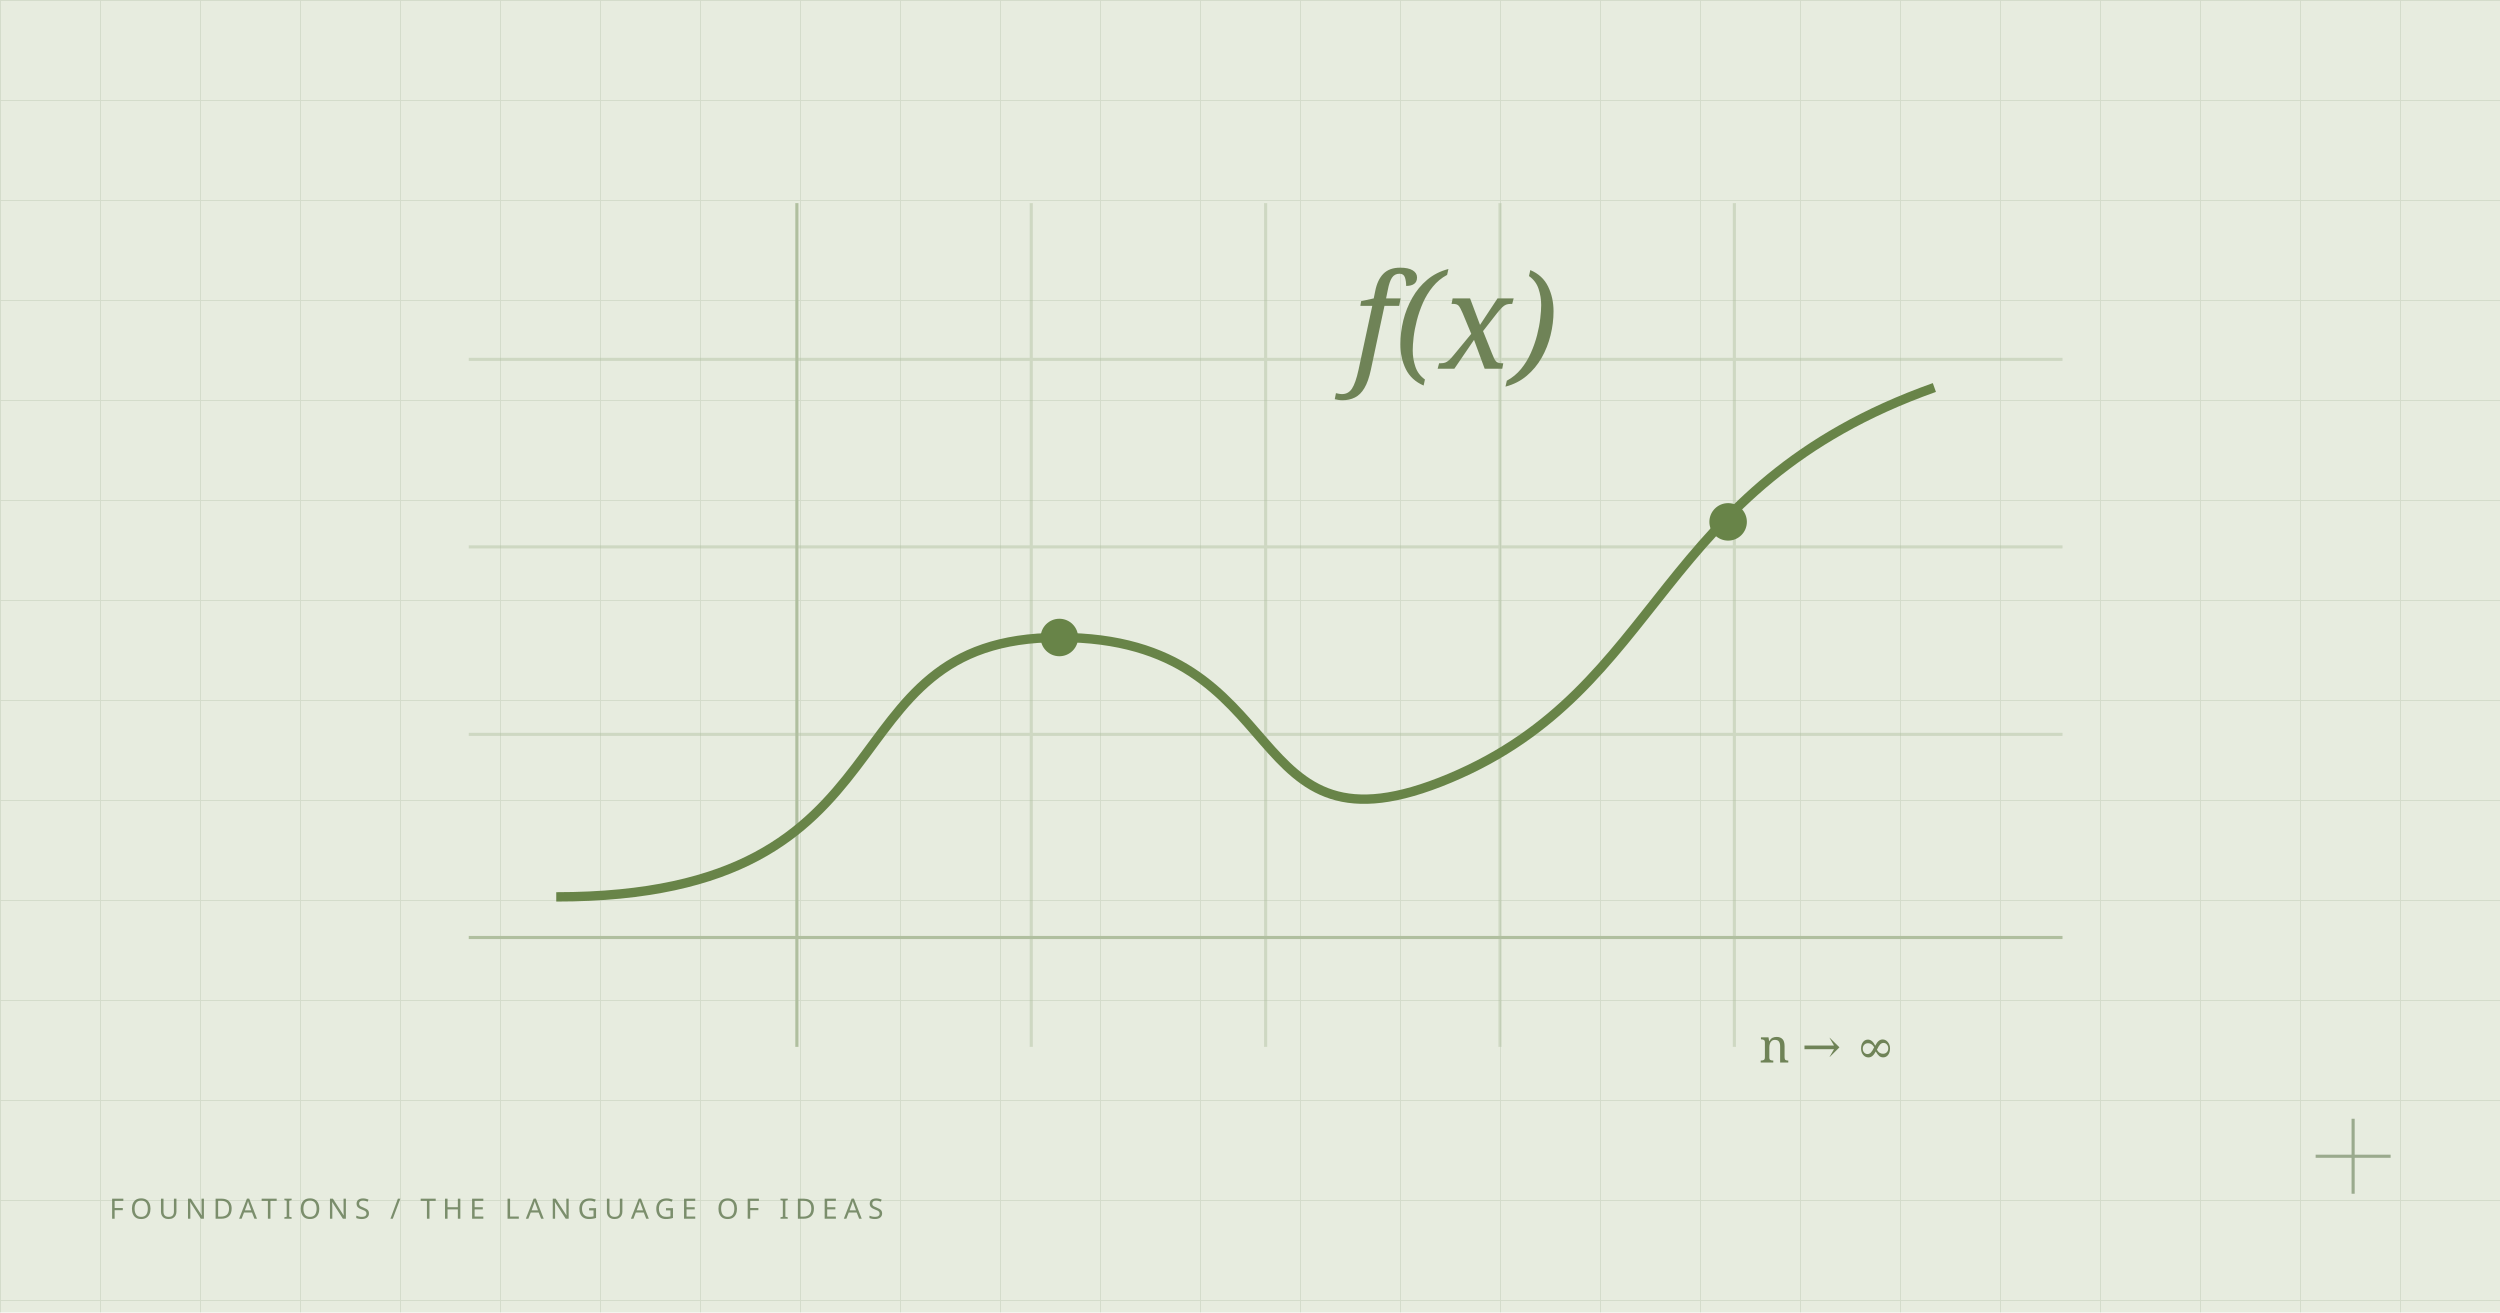
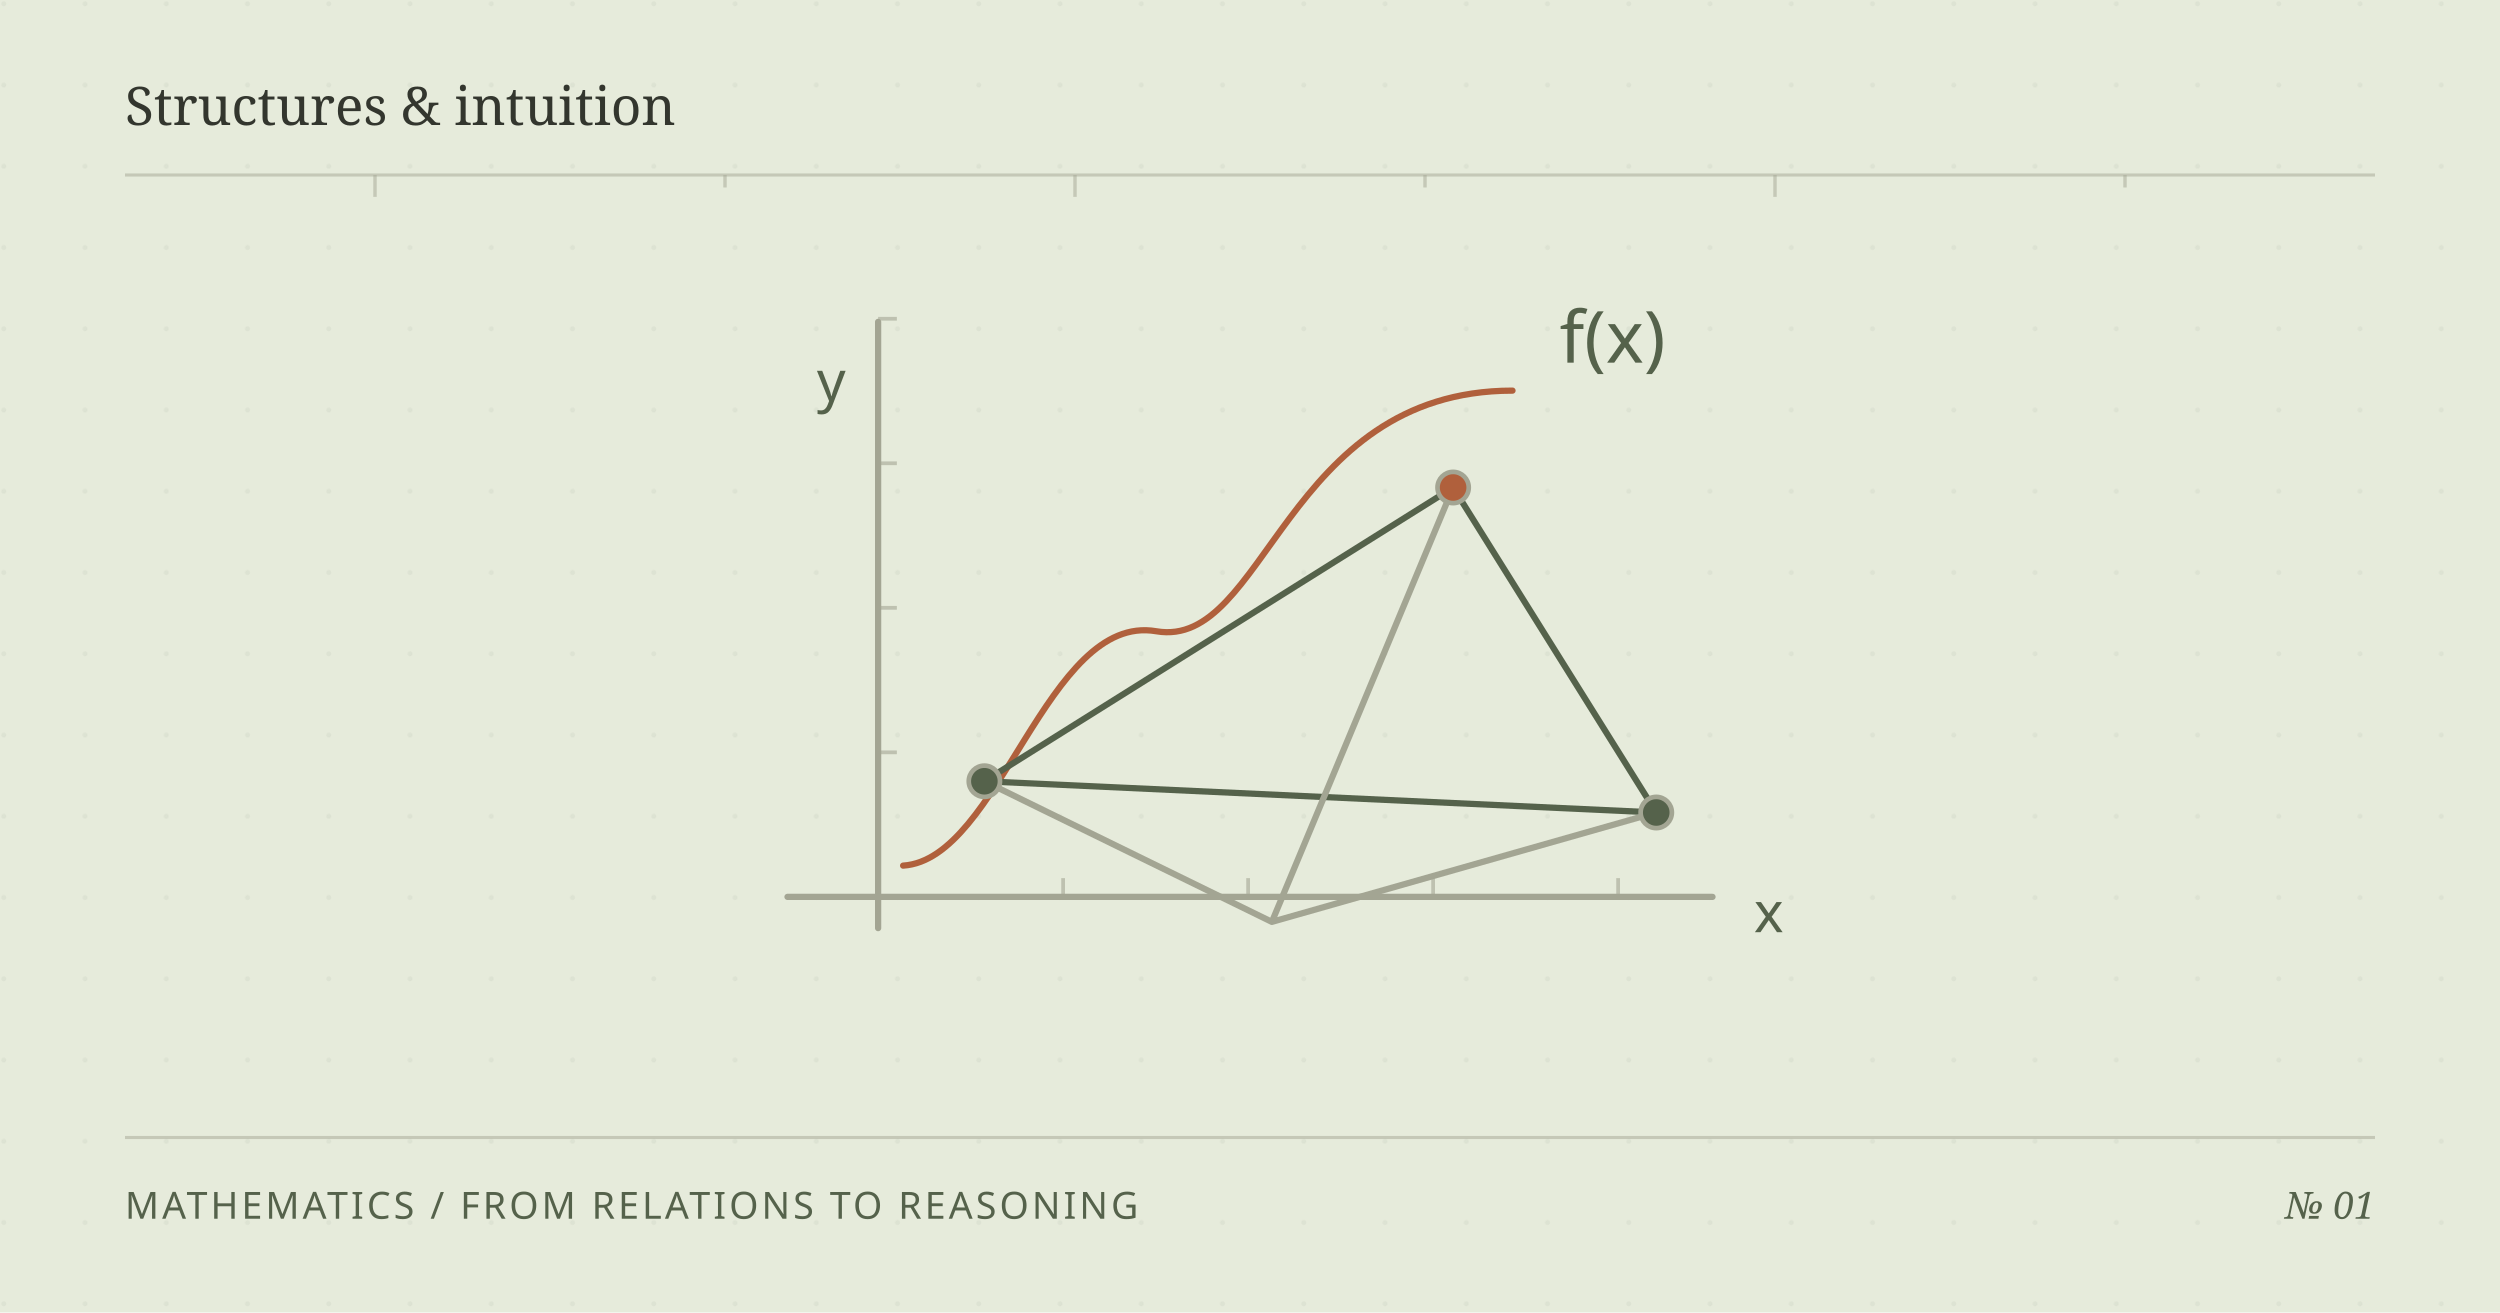
- <svg xmlns="http://www.w3.org/2000/svg" width="800" height="420" viewBox="0 0 800 420" fill="none" color="#4d673c">
-   <rect width="800" height="420" fill="#e7ecdf" />
+ <svg xmlns="http://www.w3.org/2000/svg" width="800" height="420" viewBox="0 0 800 420" fill="none">
+   <rect width="800" height="420" fill="#e6ebdb" />
  <defs>
-     <pattern id="grid" width="32" height="32" patternUnits="userSpaceOnUse">
-       <path d="M32 0H0v32" fill="none" stroke="currentColor" stroke-width=".6" opacity=".13" />
+     <pattern id="g-post-math" width="26" height="26" patternUnits="userSpaceOnUse">
+       <circle cx="1.2" cy="1.2" r=".8" fill="#33362e" opacity=".05" />
    </pattern>
  </defs>
-   <rect width="800" height="420" fill="url(#grid)" />
-   <g stroke="#b0bf9f">
-     <path d="M150 300h510M255 65v270" />
-     <path d="M150 115h510M150 175h510M150 235h510M330 65v270M405 65v270M480 65v270M555 65v270" opacity=".45" />
-   </g>
-   <path d="M178 287c118 0 84-83 161-83s56 74 125 45 65-93 155-125" stroke="#688448" stroke-width="3" />
-   <circle cx="339" cy="204" r="6" fill="#688448" />
-   <circle cx="553" cy="167" r="6" fill="#688448" />
-   <text x="433" y="118" font-family="Georgia,serif" font-style="italic" font-size="42" fill="#6f8357">f(x)</text>
-   <text x="563" y="340" font-family="Georgia,serif" font-size="15" fill="#6f8357">n → ∞</text>
-   <text x="35" y="390" font-family="sans-serif" font-size="9" letter-spacing="2" fill="#4d673c" opacity=".7">FOUNDATIONS / THE LANGUAGE OF IDEAS</text>
-   <path d="M741 370h24m-12-12v24" stroke="#4d673c" opacity=".5" />
+   <rect width="800" height="420" fill="url(#g-post-math)" />
+   <path d="M40 56h720M40 364h720" stroke="#a3a593" opacity=".5" />
+   <path d="M120 56v7" stroke="#a3a593" stroke-width="1.1" opacity=".5" />
+   <path d="M232 56v4" stroke="#a3a593" stroke-width="1.1" opacity=".5" />
+   <path d="M344 56v7" stroke="#a3a593" stroke-width="1.1" opacity=".5" />
+   <path d="M456 56v4" stroke="#a3a593" stroke-width="1.1" opacity=".5" />
+   <path d="M568 56v7" stroke="#a3a593" stroke-width="1.1" opacity=".5" />
+   <path d="M680 56v4" stroke="#a3a593" stroke-width="1.1" opacity=".5" />
+   <text x="40" y="40" font-family="Georgia,serif" font-size="17" fill="#33362e">Structures &amp; intuition</text>
+   <text x="40" y="390" font-family="sans-serif" font-size="12" letter-spacing="1" fill="#55624b">MATHEMATICS / FROM RELATIONS TO REASONING</text>
+   <text x="760" y="390" font-family="Georgia,serif" font-size="12" font-style="italic" fill="#55624b" text-anchor="end">№ 01</text>
+   <path d="M252 287h296M281 297V103" stroke="#a3a593" stroke-width="2" stroke-linecap="round" stroke-linejoin="round" fill="none" />
+   <path d="M340.2 287v-6M281 240.75h6" stroke="#a3a593" stroke-width="1.2" opacity=".6" />
+   <path d="M399.4 287v-6M281 194.5h6" stroke="#a3a593" stroke-width="1.2" opacity=".6" />
+   <path d="M458.6 287v-6M281 148.25h6" stroke="#a3a593" stroke-width="1.2" opacity=".6" />
+   <path d="M517.8 287v-6M281 102h6" stroke="#a3a593" stroke-width="1.2" opacity=".6" />
+   <path d="M289 277C320 275 335 196 370 202S411 125 484 125" stroke="#b0603c" stroke-width="2" stroke-linecap="round" stroke-linejoin="round" fill="none" />
+   <path d="M315 250 465 156 530 260Z" stroke="#55624b" stroke-width="2" stroke-linecap="round" stroke-linejoin="round" fill="none" />
+   <path d="M465 156 407 295 315 250M407 295l123-35" stroke="#a3a593" stroke-width="2" stroke-linecap="round" stroke-linejoin="round" fill="none" />
+   <circle cx="315" cy="250" r="5" fill="#55624b" stroke="#a3a593" stroke-width="1.5" />
+   <circle cx="465" cy="156" r="5" fill="#b0603c" stroke="#a3a593" stroke-width="1.5" />
+   <circle cx="530" cy="260" r="5" fill="#55624b" stroke="#a3a593" stroke-width="1.5" />
+   <text x="516" y="116.05" font-family="sans-serif" font-size="23" fill="#55624b" text-anchor="middle">f(x)</text>
+   <text x="566" y="298.3" font-family="sans-serif" font-size="18" fill="#55624b" text-anchor="middle">x</text>
+   <text x="266" y="128.3" font-family="sans-serif" font-size="18" fill="#55624b" text-anchor="middle">y</text>
</svg>
